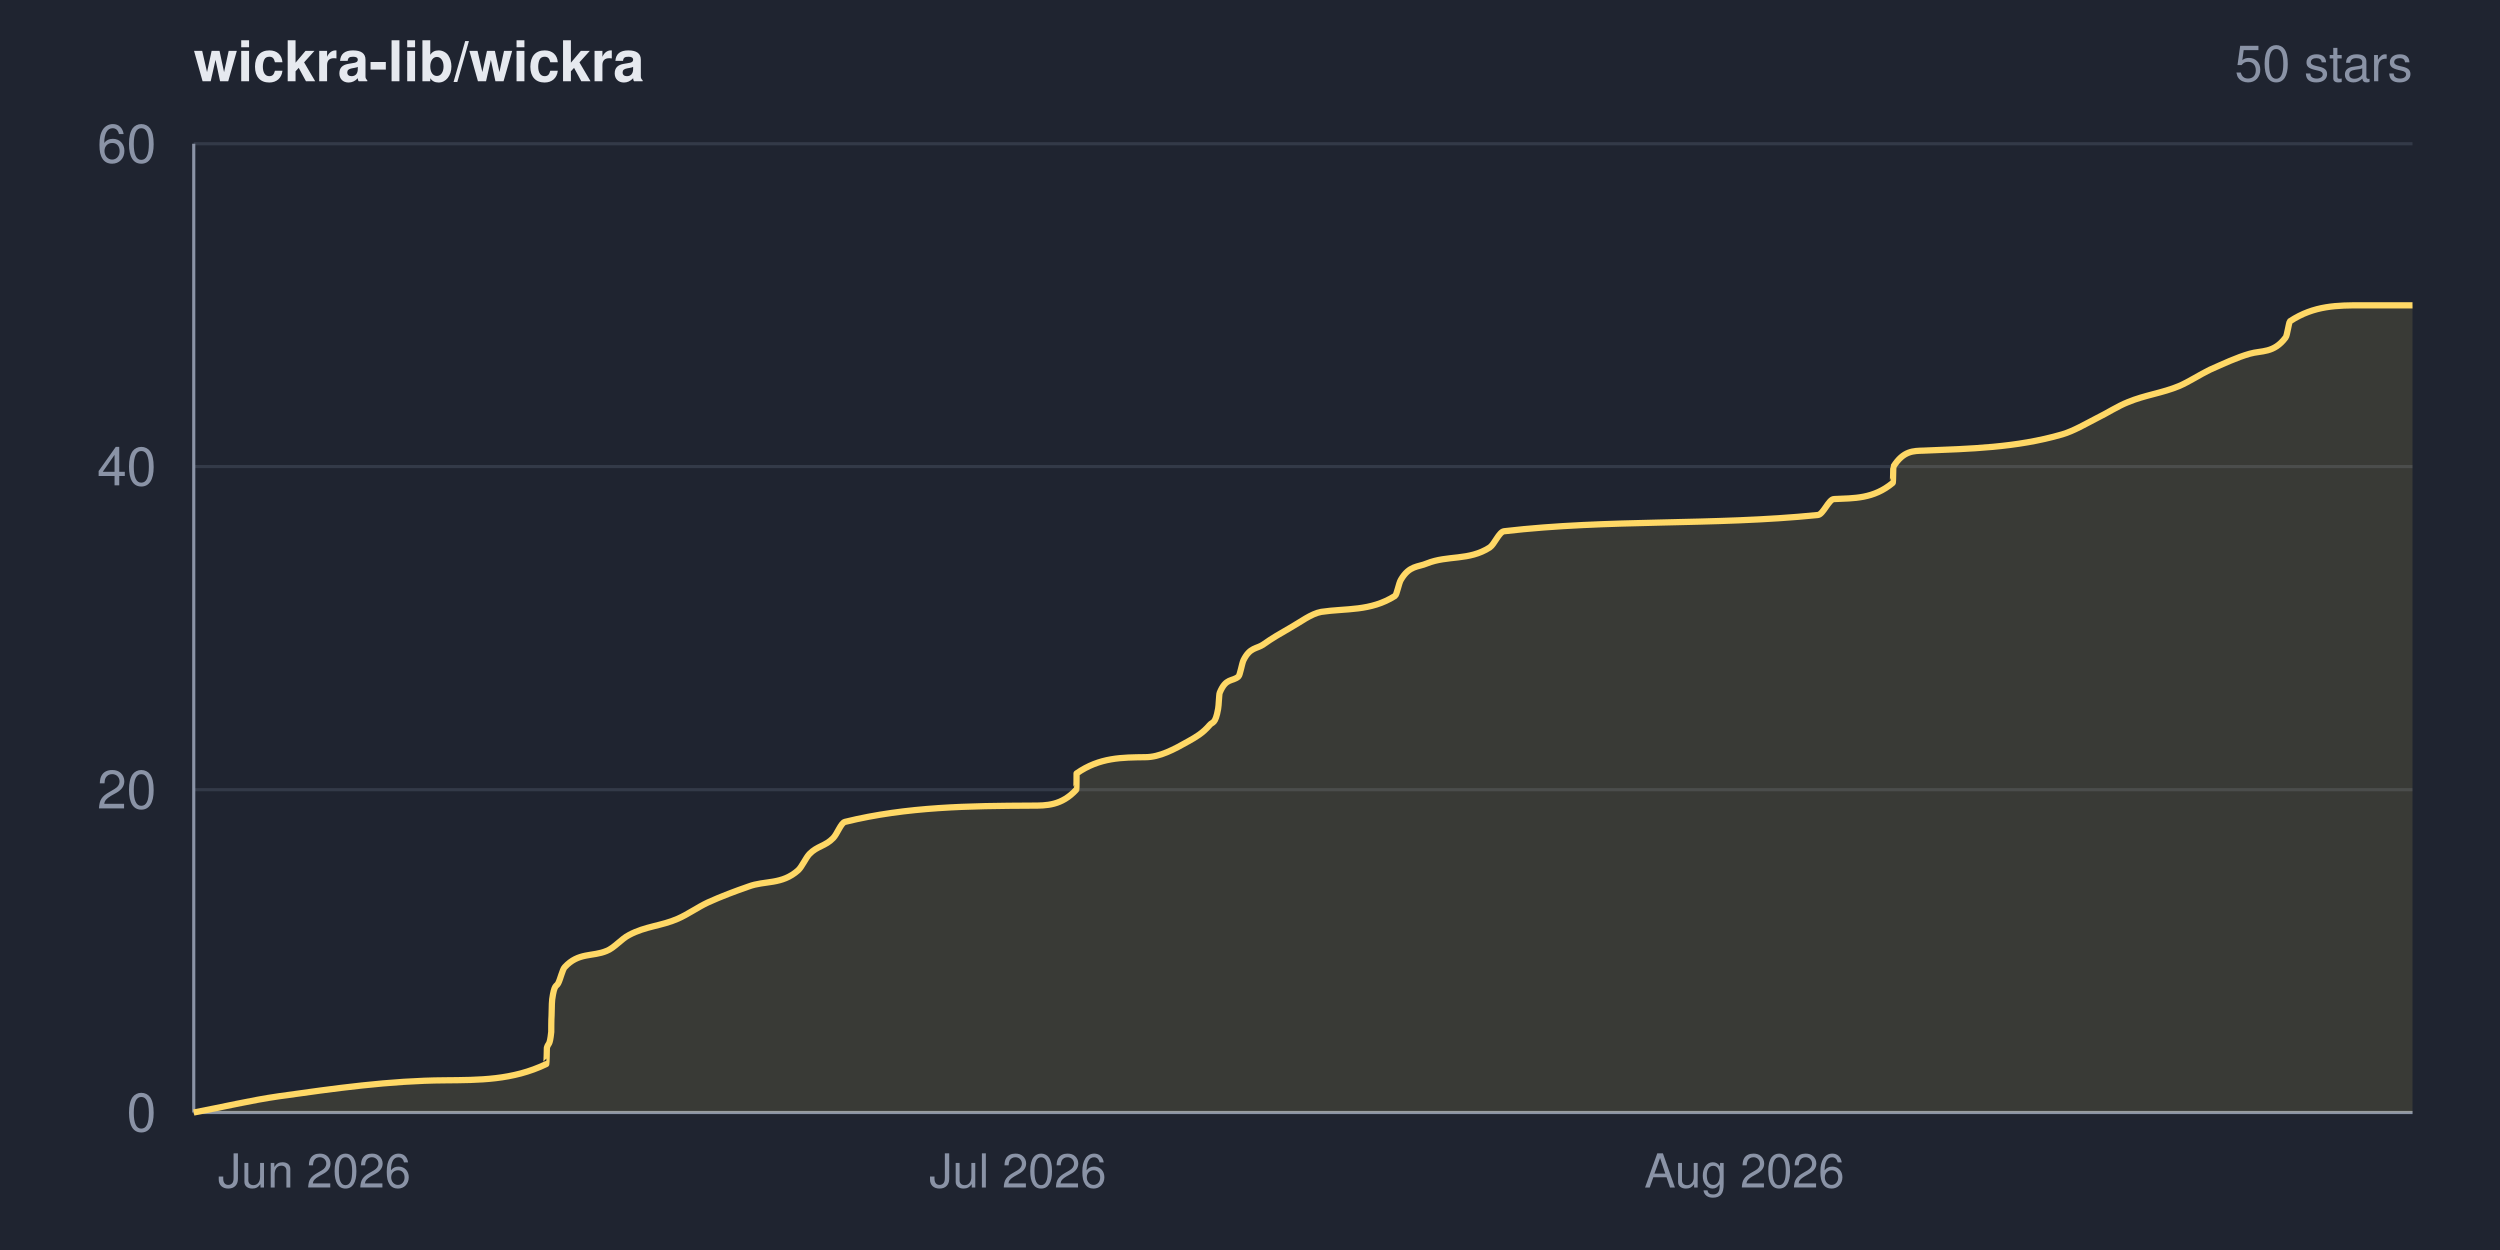
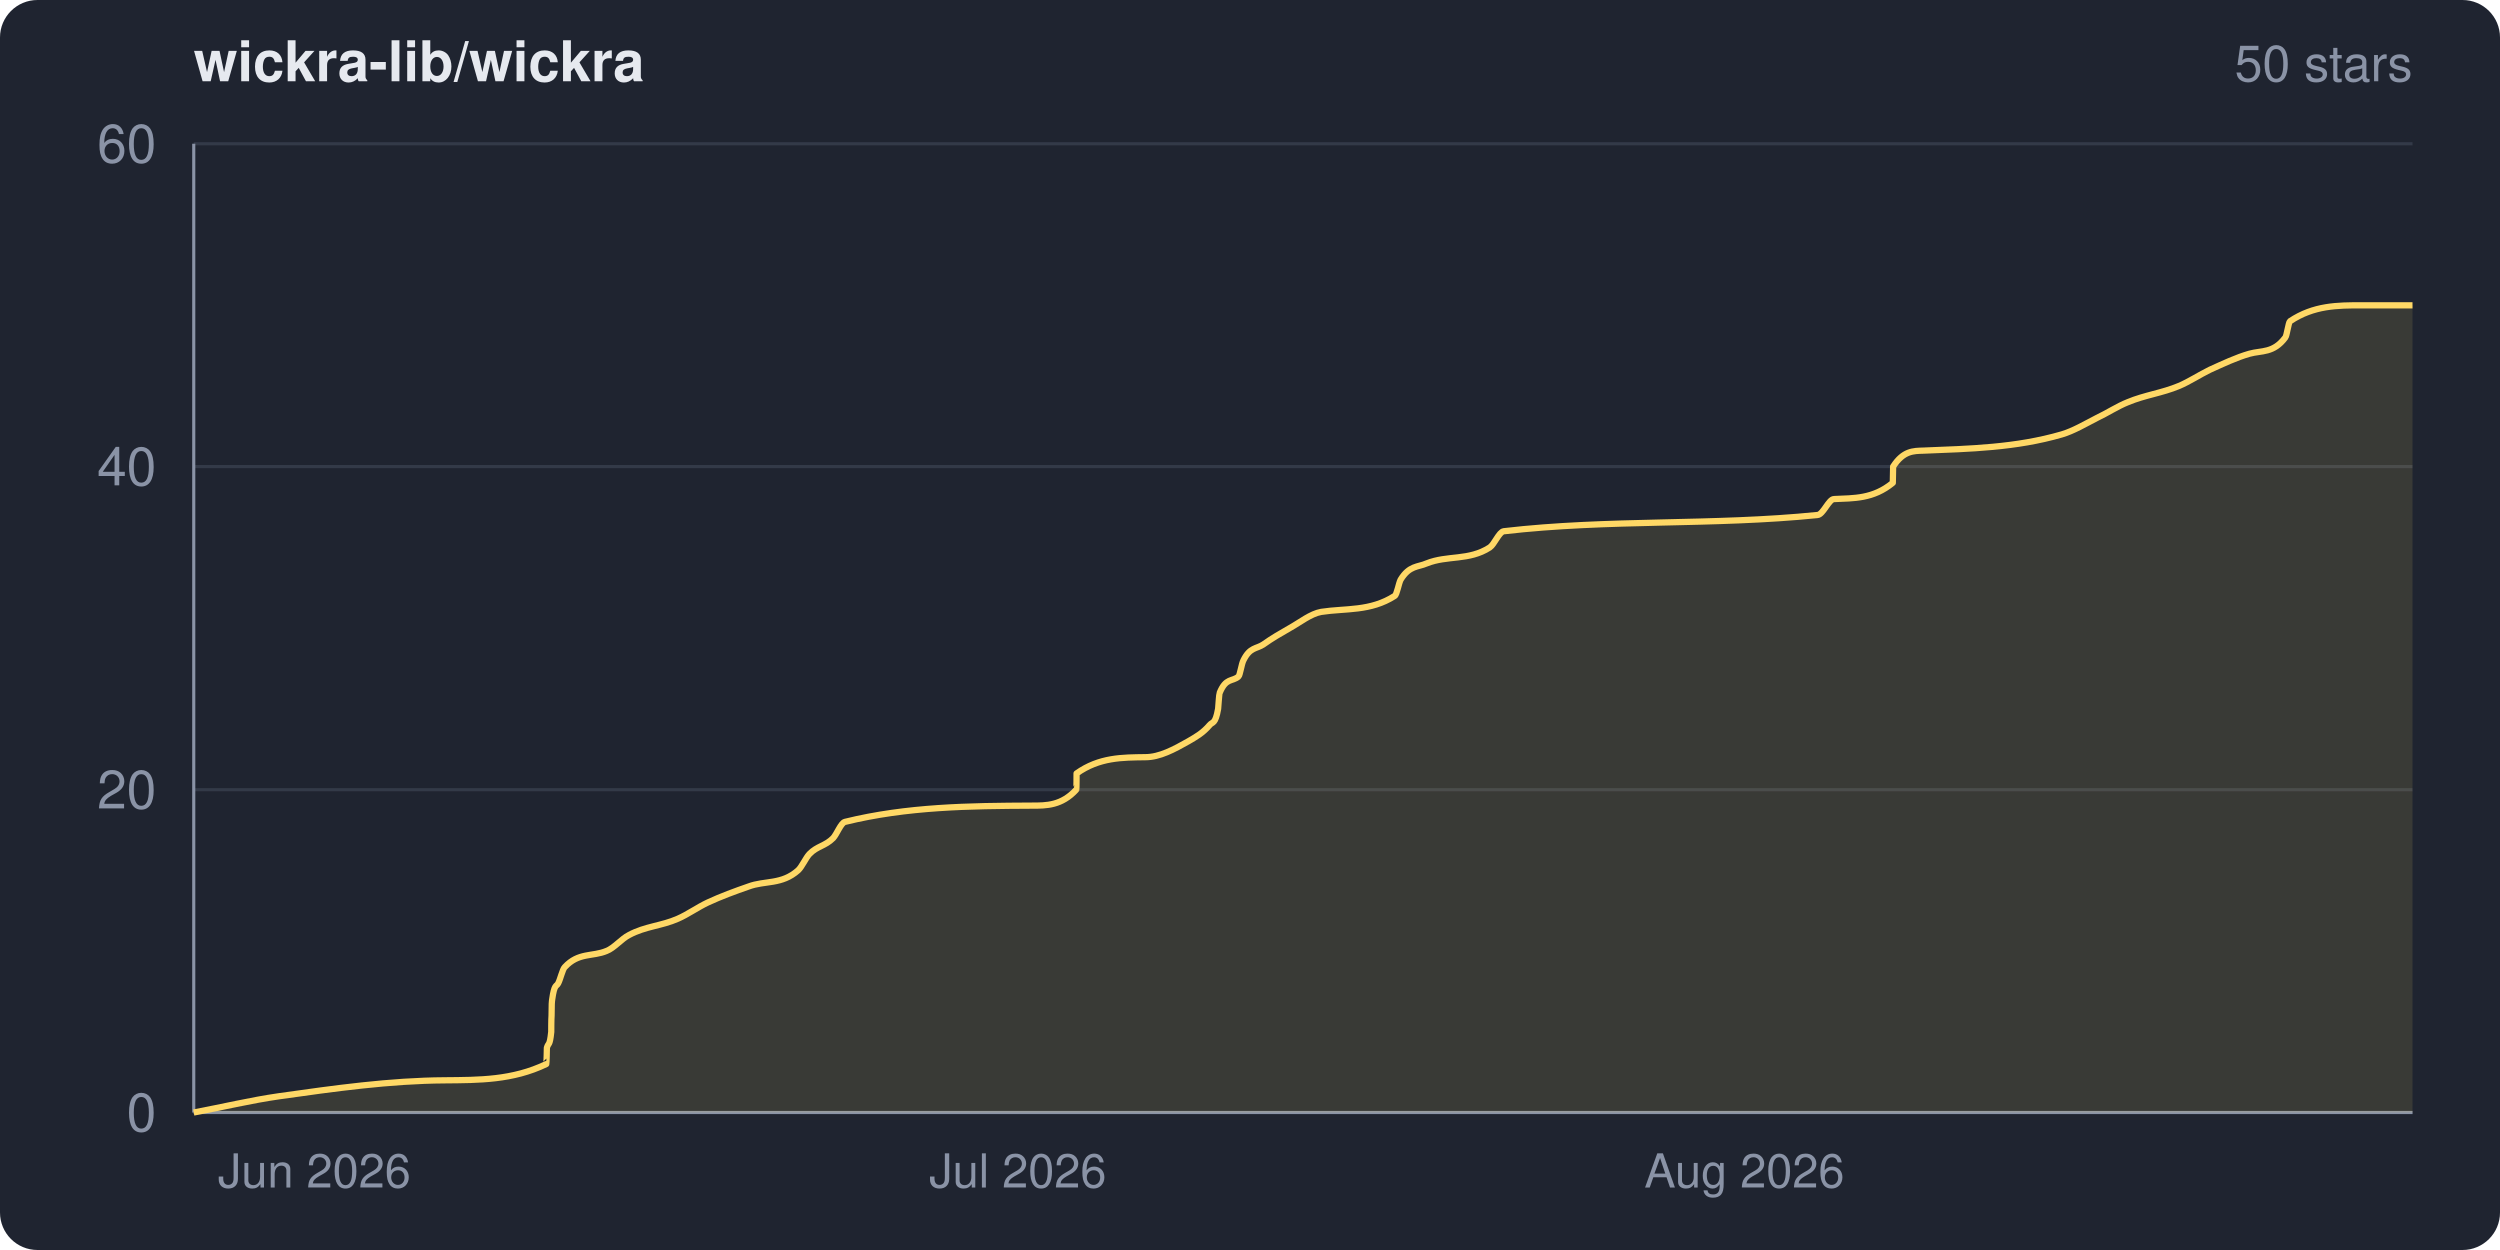
<svg xmlns="http://www.w3.org/2000/svg" width="800" height="400" viewBox="0 0 800 400" role="img" aria-label="wickra-lib/wickra star history">
-   <rect width="800" height="400" fill="#1f2430" />
-   <text x="62" y="26" fill="#e6e9ef" font-family="system-ui,-apple-system,Segoe UI,Helvetica,Arial,sans-serif" font-size="18" font-weight="600">wickra-lib/wickra</text>
-   <text x="772" y="26" fill="#8a93a6" font-family="system-ui,-apple-system,Segoe UI,Helvetica,Arial,sans-serif" font-size="16" text-anchor="end">50 stars</text>
-   <g font-family="system-ui,-apple-system,Segoe UI,Helvetica,Arial,sans-serif">
-     <line x1="62" y1="356.0" x2="772" y2="356.0" stroke="#333a48" stroke-width="1" />
-     <line x1="62" y1="252.7" x2="772" y2="252.7" stroke="#333a48" stroke-width="1" />
-     <line x1="62" y1="149.3" x2="772" y2="149.3" stroke="#333a48" stroke-width="1" />
-     <line x1="62" y1="46.0" x2="772" y2="46.0" stroke="#333a48" stroke-width="1" />
-     <line x1="62" y1="46" x2="62" y2="356" stroke="#8a93a6" stroke-width="1" />
-     <line x1="62" y1="356" x2="772" y2="356" stroke="#8a93a6" stroke-width="1" />
-     <path d="M 62.0 356.0 C 71.1 354.3, 80.2 352.1, 89.3 350.8 C 107.0 348.3, 124.7 345.8, 142.4 345.7 C 153.2 345.6, 164.0 345.7, 174.8 340.5 C 174.9 340.5, 175.0 335.6, 175.0 335.3 C 175.5 333.5, 175.9 335.0, 176.4 330.2 C 176.4 329.9, 176.4 326.1, 176.5 325.0 C 176.6 321.2, 176.6 320.5, 176.7 319.8 C 177.4 314.8, 178.0 315.8, 178.6 314.7 C 179.3 313.4, 180.0 310.2, 180.7 309.5 C 185.1 304.7, 189.6 306.2, 194.1 304.3 C 196.5 303.4, 198.9 300.4, 201.3 299.2 C 206.5 296.4, 211.7 296.3, 216.9 294.0 C 220.1 292.6, 223.3 290.3, 226.5 288.8 C 230.9 286.8, 235.2 285.2, 239.5 283.7 C 244.8 281.7, 250.1 283.2, 255.4 278.5 C 256.6 277.4, 257.8 274.6, 259.0 273.3 C 261.5 270.7, 264.1 270.8, 266.6 268.2 C 267.9 266.9, 269.1 263.3, 270.4 263.0 C 290.3 258.1, 310.3 257.9, 330.2 257.8 C 334.9 257.8, 339.7 257.8, 344.4 252.7 C 344.5 252.6, 344.5 247.5, 344.5 247.5 C 351.9 242.3, 359.2 242.4, 366.5 242.3 C 371.1 242.3, 375.7 239.8, 380.3 237.2 C 382.6 235.9, 384.8 234.7, 387.1 232.0 C 388.0 230.9, 388.9 231.9, 389.8 226.8 C 390.0 225.9, 390.1 222.1, 390.3 221.7 C 392.3 216.8, 394.3 218.2, 396.3 216.5 C 396.8 216.1, 397.4 212.4, 397.9 211.3 C 400.0 207.0, 402.2 207.7, 404.3 206.2 C 407.1 204.2, 409.9 202.6, 412.7 201.0 C 416.1 199.1, 419.5 196.4, 422.8 195.8 C 430.7 194.6, 438.5 195.7, 446.4 190.7 C 447.0 190.3, 447.6 186.6, 448.3 185.5 C 451.0 180.9, 453.8 181.5, 456.6 180.3 C 463.3 177.6, 470.0 179.5, 476.7 175.2 C 478.2 174.2, 479.7 170.2, 481.3 170.0 C 514.7 166.1, 548.2 168.2, 581.7 164.8 C 583.4 164.7, 585.2 159.7, 586.9 159.7 C 593.2 159.4, 599.5 159.7, 605.7 154.5 C 605.8 154.4, 605.8 149.4, 605.9 149.3 C 609.1 144.2, 612.3 144.3, 615.6 144.2 C 630.3 143.6, 645.1 143.3, 659.9 139.0 C 663.6 137.9, 667.3 135.7, 671.0 133.8 C 674.3 132.2, 677.6 130.0, 680.9 128.7 C 686.4 126.4, 691.9 125.8, 697.4 123.5 C 700.6 122.1, 703.9 119.9, 707.2 118.3 C 711.5 116.4, 715.7 114.4, 719.9 113.2 C 723.7 112.1, 727.6 113.1, 731.4 108.0 C 731.9 107.4, 732.4 103.2, 732.8 102.8 C 740.5 97.7, 748.1 97.7, 755.8 97.7 C 761.2 97.7, 766.6 97.7, 772.0 97.7 L 772.0 356.0 L 62.0 356.0 Z" fill="#ffd866" fill-opacity="0.12" />
-     <path d="M 62.0 356.0 C 71.1 354.3, 80.2 352.1, 89.3 350.8 C 107.0 348.3, 124.7 345.8, 142.4 345.7 C 153.2 345.6, 164.0 345.7, 174.8 340.5 C 174.9 340.5, 175.0 335.6, 175.0 335.3 C 175.5 333.5, 175.9 335.0, 176.4 330.2 C 176.4 329.9, 176.4 326.1, 176.5 325.0 C 176.6 321.2, 176.6 320.5, 176.7 319.8 C 177.4 314.8, 178.0 315.8, 178.6 314.7 C 179.3 313.4, 180.0 310.2, 180.7 309.5 C 185.1 304.7, 189.6 306.2, 194.1 304.3 C 196.5 303.4, 198.9 300.4, 201.3 299.2 C 206.5 296.4, 211.7 296.3, 216.9 294.0 C 220.1 292.6, 223.3 290.3, 226.5 288.8 C 230.9 286.8, 235.2 285.2, 239.5 283.7 C 244.8 281.7, 250.1 283.2, 255.4 278.5 C 256.6 277.4, 257.8 274.6, 259.0 273.3 C 261.5 270.7, 264.1 270.8, 266.6 268.2 C 267.9 266.9, 269.1 263.3, 270.4 263.0 C 290.3 258.1, 310.3 257.9, 330.2 257.8 C 334.9 257.8, 339.7 257.8, 344.4 252.7 C 344.5 252.6, 344.5 247.5, 344.5 247.5 C 351.9 242.3, 359.2 242.4, 366.5 242.3 C 371.1 242.3, 375.7 239.8, 380.3 237.2 C 382.6 235.9, 384.8 234.7, 387.1 232.0 C 388.0 230.9, 388.9 231.9, 389.8 226.8 C 390.0 225.9, 390.1 222.1, 390.3 221.7 C 392.3 216.8, 394.3 218.2, 396.3 216.5 C 396.8 216.1, 397.4 212.4, 397.9 211.3 C 400.0 207.0, 402.2 207.7, 404.3 206.2 C 407.1 204.2, 409.9 202.6, 412.7 201.0 C 416.1 199.1, 419.5 196.4, 422.8 195.8 C 430.7 194.6, 438.5 195.7, 446.4 190.7 C 447.0 190.3, 447.6 186.6, 448.3 185.5 C 451.0 180.9, 453.8 181.5, 456.6 180.3 C 463.3 177.6, 470.0 179.5, 476.7 175.2 C 478.2 174.2, 479.7 170.2, 481.3 170.0 C 514.7 166.1, 548.2 168.2, 581.7 164.8 C 583.4 164.7, 585.2 159.7, 586.9 159.7 C 593.2 159.4, 599.5 159.7, 605.7 154.5 C 605.8 154.4, 605.8 149.4, 605.9 149.3 C 609.1 144.2, 612.3 144.3, 615.6 144.2 C 630.3 143.6, 645.1 143.3, 659.9 139.0 C 663.6 137.9, 667.3 135.7, 671.0 133.8 C 674.3 132.2, 677.6 130.0, 680.9 128.7 C 686.4 126.4, 691.9 125.8, 697.4 123.5 C 700.6 122.1, 703.9 119.9, 707.2 118.3 C 711.5 116.4, 715.7 114.4, 719.9 113.2 C 723.7 112.1, 727.6 113.1, 731.4 108.0 C 731.9 107.4, 732.4 103.2, 732.8 102.8 C 740.5 97.7, 748.1 97.7, 755.8 97.7 C 761.2 97.7, 766.6 97.7, 772.0 97.7" fill="none" stroke="#ffd866" stroke-width="2" stroke-linejoin="round" />
-     <text x="50" y="362.0" fill="#8a93a6" font-size="17" text-anchor="end">0</text>
-     <text x="50" y="258.7" fill="#8a93a6" font-size="17" text-anchor="end">20</text>
-     <text x="50" y="155.3" fill="#8a93a6" font-size="17" text-anchor="end">40</text>
-     <text x="50" y="52.0" fill="#8a93a6" font-size="17" text-anchor="end">60</text>
-     <text x="100.6" y="380" fill="#8a93a6" font-size="15" text-anchor="middle">Jun 2026</text>
-     <text x="325.7" y="380" fill="#8a93a6" font-size="15" text-anchor="middle">Jul 2026</text>
-     <text x="558.2" y="380" fill="#8a93a6" font-size="15" text-anchor="middle">Aug 2026</text>
+   <clipPath id="frame">
+     <rect width="800" height="400" rx="12" ry="12" />
+   </clipPath>
+   <g clip-path="url(#frame)">
+     <rect width="800" height="400" fill="#1f2430" />
+     <text x="62" y="26" fill="#e6e9ef" font-family="system-ui,-apple-system,Segoe UI,Helvetica,Arial,sans-serif" font-size="18" font-weight="600">wickra-lib/wickra</text>
+     <text x="772" y="26" fill="#8a93a6" font-family="system-ui,-apple-system,Segoe UI,Helvetica,Arial,sans-serif" font-size="16" text-anchor="end">50 stars</text>
+     <g font-family="system-ui,-apple-system,Segoe UI,Helvetica,Arial,sans-serif">
+       <line x1="62" y1="356.0" x2="772" y2="356.0" stroke="#333a48" stroke-width="1" />
+       <line x1="62" y1="252.7" x2="772" y2="252.7" stroke="#333a48" stroke-width="1" />
+       <line x1="62" y1="149.3" x2="772" y2="149.3" stroke="#333a48" stroke-width="1" />
+       <line x1="62" y1="46.0" x2="772" y2="46.0" stroke="#333a48" stroke-width="1" />
+       <line x1="62" y1="46" x2="62" y2="356" stroke="#8a93a6" stroke-width="1" />
+       <line x1="62" y1="356" x2="772" y2="356" stroke="#8a93a6" stroke-width="1" />
+       <path d="M 62.0 356.0 C 71.1 354.3, 80.2 352.1, 89.3 350.8 C 107.0 348.3, 124.7 345.8, 142.4 345.7 C 153.2 345.6, 164.0 345.7, 174.8 340.5 C 174.9 340.5, 175.0 335.6, 175.0 335.3 C 175.5 333.5, 175.9 335.0, 176.4 330.2 C 176.4 329.9, 176.4 326.1, 176.5 325.0 C 176.5 321.2, 176.6 320.5, 176.7 319.8 C 177.4 314.8, 178.0 315.8, 178.6 314.7 C 179.3 313.4, 180.0 310.2, 180.7 309.5 C 185.1 304.7, 189.6 306.2, 194.1 304.3 C 196.5 303.4, 198.9 300.4, 201.3 299.2 C 206.5 296.4, 211.7 296.3, 216.9 294.0 C 220.1 292.6, 223.3 290.3, 226.5 288.8 C 230.8 286.8, 235.2 285.2, 239.5 283.7 C 244.8 281.7, 250.1 283.2, 255.4 278.5 C 256.6 277.4, 257.8 274.6, 259.0 273.3 C 261.5 270.7, 264.0 270.8, 266.6 268.2 C 267.8 266.9, 269.1 263.3, 270.4 263.0 C 290.3 258.1, 310.2 257.9, 330.2 257.8 C 334.9 257.8, 339.7 257.8, 344.4 252.7 C 344.5 252.6, 344.5 247.5, 344.5 247.5 C 351.8 242.3, 359.2 242.4, 366.5 242.3 C 371.1 242.3, 375.7 239.8, 380.3 237.2 C 382.5 235.9, 384.8 234.7, 387.1 232.0 C 388.0 230.9, 388.9 231.9, 389.8 226.8 C 389.9 225.9, 390.1 222.1, 390.3 221.7 C 392.3 216.8, 394.3 218.2, 396.3 216.5 C 396.8 216.1, 397.3 212.4, 397.9 211.3 C 400.0 207.0, 402.1 207.7, 404.3 206.2 C 407.1 204.2, 409.9 202.6, 412.7 201.0 C 416.1 199.1, 419.4 196.4, 422.8 195.8 C 430.6 194.6, 438.5 195.7, 446.3 190.7 C 447.0 190.3, 447.6 186.6, 448.2 185.5 C 451.0 180.9, 453.8 181.5, 456.5 180.3 C 463.2 177.6, 470.0 179.5, 476.7 175.2 C 478.2 174.2, 479.7 170.2, 481.2 170.0 C 514.7 166.1, 548.2 168.2, 581.6 164.8 C 583.4 164.7, 585.2 159.7, 586.9 159.7 C 593.2 159.4, 599.4 159.7, 605.7 154.5 C 605.7 154.4, 605.8 149.4, 605.8 149.3 C 609.1 144.2, 612.3 144.3, 615.5 144.2 C 630.3 143.6, 645.0 143.3, 659.8 139.0 C 663.5 137.9, 667.2 135.7, 670.9 133.8 C 674.3 132.2, 677.6 130.0, 680.9 128.7 C 686.4 126.4, 691.8 125.8, 697.3 123.5 C 700.6 122.1, 703.9 119.9, 707.2 118.3 C 711.4 116.4, 715.6 114.4, 719.8 113.2 C 723.7 112.1, 727.5 113.1, 731.3 108.0 C 731.8 107.4, 732.3 103.2, 732.8 102.8 C 740.4 97.7, 748.1 97.7, 755.7 97.7 C 761.2 97.7, 766.6 97.7, 772.0 97.7 L 772.0 356.0 L 62.0 356.0 Z" fill="#ffd866" fill-opacity="0.12" />
+       <path d="M 62.0 356.0 C 71.1 354.3, 80.2 352.1, 89.3 350.8 C 107.0 348.3, 124.7 345.8, 142.4 345.7 C 153.2 345.6, 164.0 345.7, 174.8 340.5 C 174.9 340.5, 175.0 335.6, 175.0 335.3 C 175.5 333.5, 175.9 335.0, 176.4 330.2 C 176.4 329.9, 176.4 326.1, 176.5 325.0 C 176.5 321.2, 176.6 320.5, 176.7 319.8 C 177.4 314.8, 178.0 315.8, 178.6 314.7 C 179.3 313.4, 180.0 310.2, 180.7 309.5 C 185.1 304.7, 189.6 306.2, 194.1 304.3 C 196.5 303.4, 198.9 300.4, 201.3 299.2 C 206.5 296.4, 211.7 296.3, 216.9 294.0 C 220.1 292.6, 223.3 290.3, 226.5 288.8 C 230.8 286.8, 235.2 285.2, 239.5 283.7 C 244.8 281.7, 250.1 283.2, 255.4 278.5 C 256.6 277.4, 257.8 274.6, 259.0 273.3 C 261.5 270.7, 264.0 270.8, 266.6 268.2 C 267.8 266.9, 269.1 263.3, 270.4 263.0 C 290.3 258.1, 310.2 257.9, 330.2 257.8 C 334.9 257.8, 339.7 257.8, 344.4 252.7 C 344.5 252.6, 344.5 247.5, 344.5 247.5 C 351.8 242.3, 359.2 242.4, 366.5 242.3 C 371.1 242.3, 375.7 239.8, 380.3 237.2 C 382.5 235.9, 384.8 234.7, 387.1 232.0 C 388.0 230.9, 388.9 231.9, 389.8 226.8 C 389.9 225.9, 390.1 222.1, 390.3 221.7 C 392.3 216.8, 394.3 218.2, 396.3 216.5 C 396.8 216.1, 397.3 212.4, 397.9 211.3 C 400.0 207.0, 402.1 207.7, 404.3 206.2 C 407.1 204.2, 409.9 202.6, 412.7 201.0 C 416.1 199.1, 419.4 196.4, 422.8 195.8 C 430.6 194.6, 438.5 195.7, 446.3 190.7 C 447.0 190.3, 447.6 186.6, 448.2 185.5 C 451.0 180.9, 453.8 181.5, 456.5 180.3 C 463.2 177.6, 470.0 179.5, 476.7 175.2 C 478.2 174.2, 479.7 170.2, 481.2 170.0 C 514.7 166.1, 548.2 168.2, 581.6 164.8 C 583.4 164.7, 585.2 159.7, 586.9 159.7 C 593.2 159.4, 599.4 159.7, 605.7 154.5 C 605.7 154.4, 605.8 149.4, 605.8 149.3 C 609.1 144.2, 612.3 144.3, 615.5 144.2 C 630.3 143.6, 645.0 143.3, 659.8 139.0 C 663.5 137.9, 667.2 135.7, 670.9 133.8 C 674.3 132.2, 677.6 130.0, 680.9 128.7 C 686.4 126.4, 691.8 125.8, 697.3 123.5 C 700.6 122.1, 703.9 119.9, 707.2 118.3 C 711.4 116.4, 715.6 114.4, 719.8 113.2 C 723.7 112.1, 727.5 113.1, 731.3 108.0 C 731.8 107.4, 732.3 103.2, 732.8 102.8 C 740.4 97.7, 748.1 97.7, 755.7 97.7 C 761.2 97.7, 766.6 97.7, 772.0 97.7" fill="none" stroke="#ffd866" stroke-width="2" stroke-linejoin="round" />
+       <text x="50" y="362.0" fill="#8a93a6" font-size="17" text-anchor="end">0</text>
+       <text x="50" y="258.7" fill="#8a93a6" font-size="17" text-anchor="end">20</text>
+       <text x="50" y="155.3" fill="#8a93a6" font-size="17" text-anchor="end">40</text>
+       <text x="50" y="52.0" fill="#8a93a6" font-size="17" text-anchor="end">60</text>
+       <text x="100.6" y="380" fill="#8a93a6" font-size="15" text-anchor="middle">Jun 2026</text>
+       <text x="325.7" y="380" fill="#8a93a6" font-size="15" text-anchor="middle">Jul 2026</text>
+       <text x="558.2" y="380" fill="#8a93a6" font-size="15" text-anchor="middle">Aug 2026</text>
+     </g>
  </g>
</svg>
